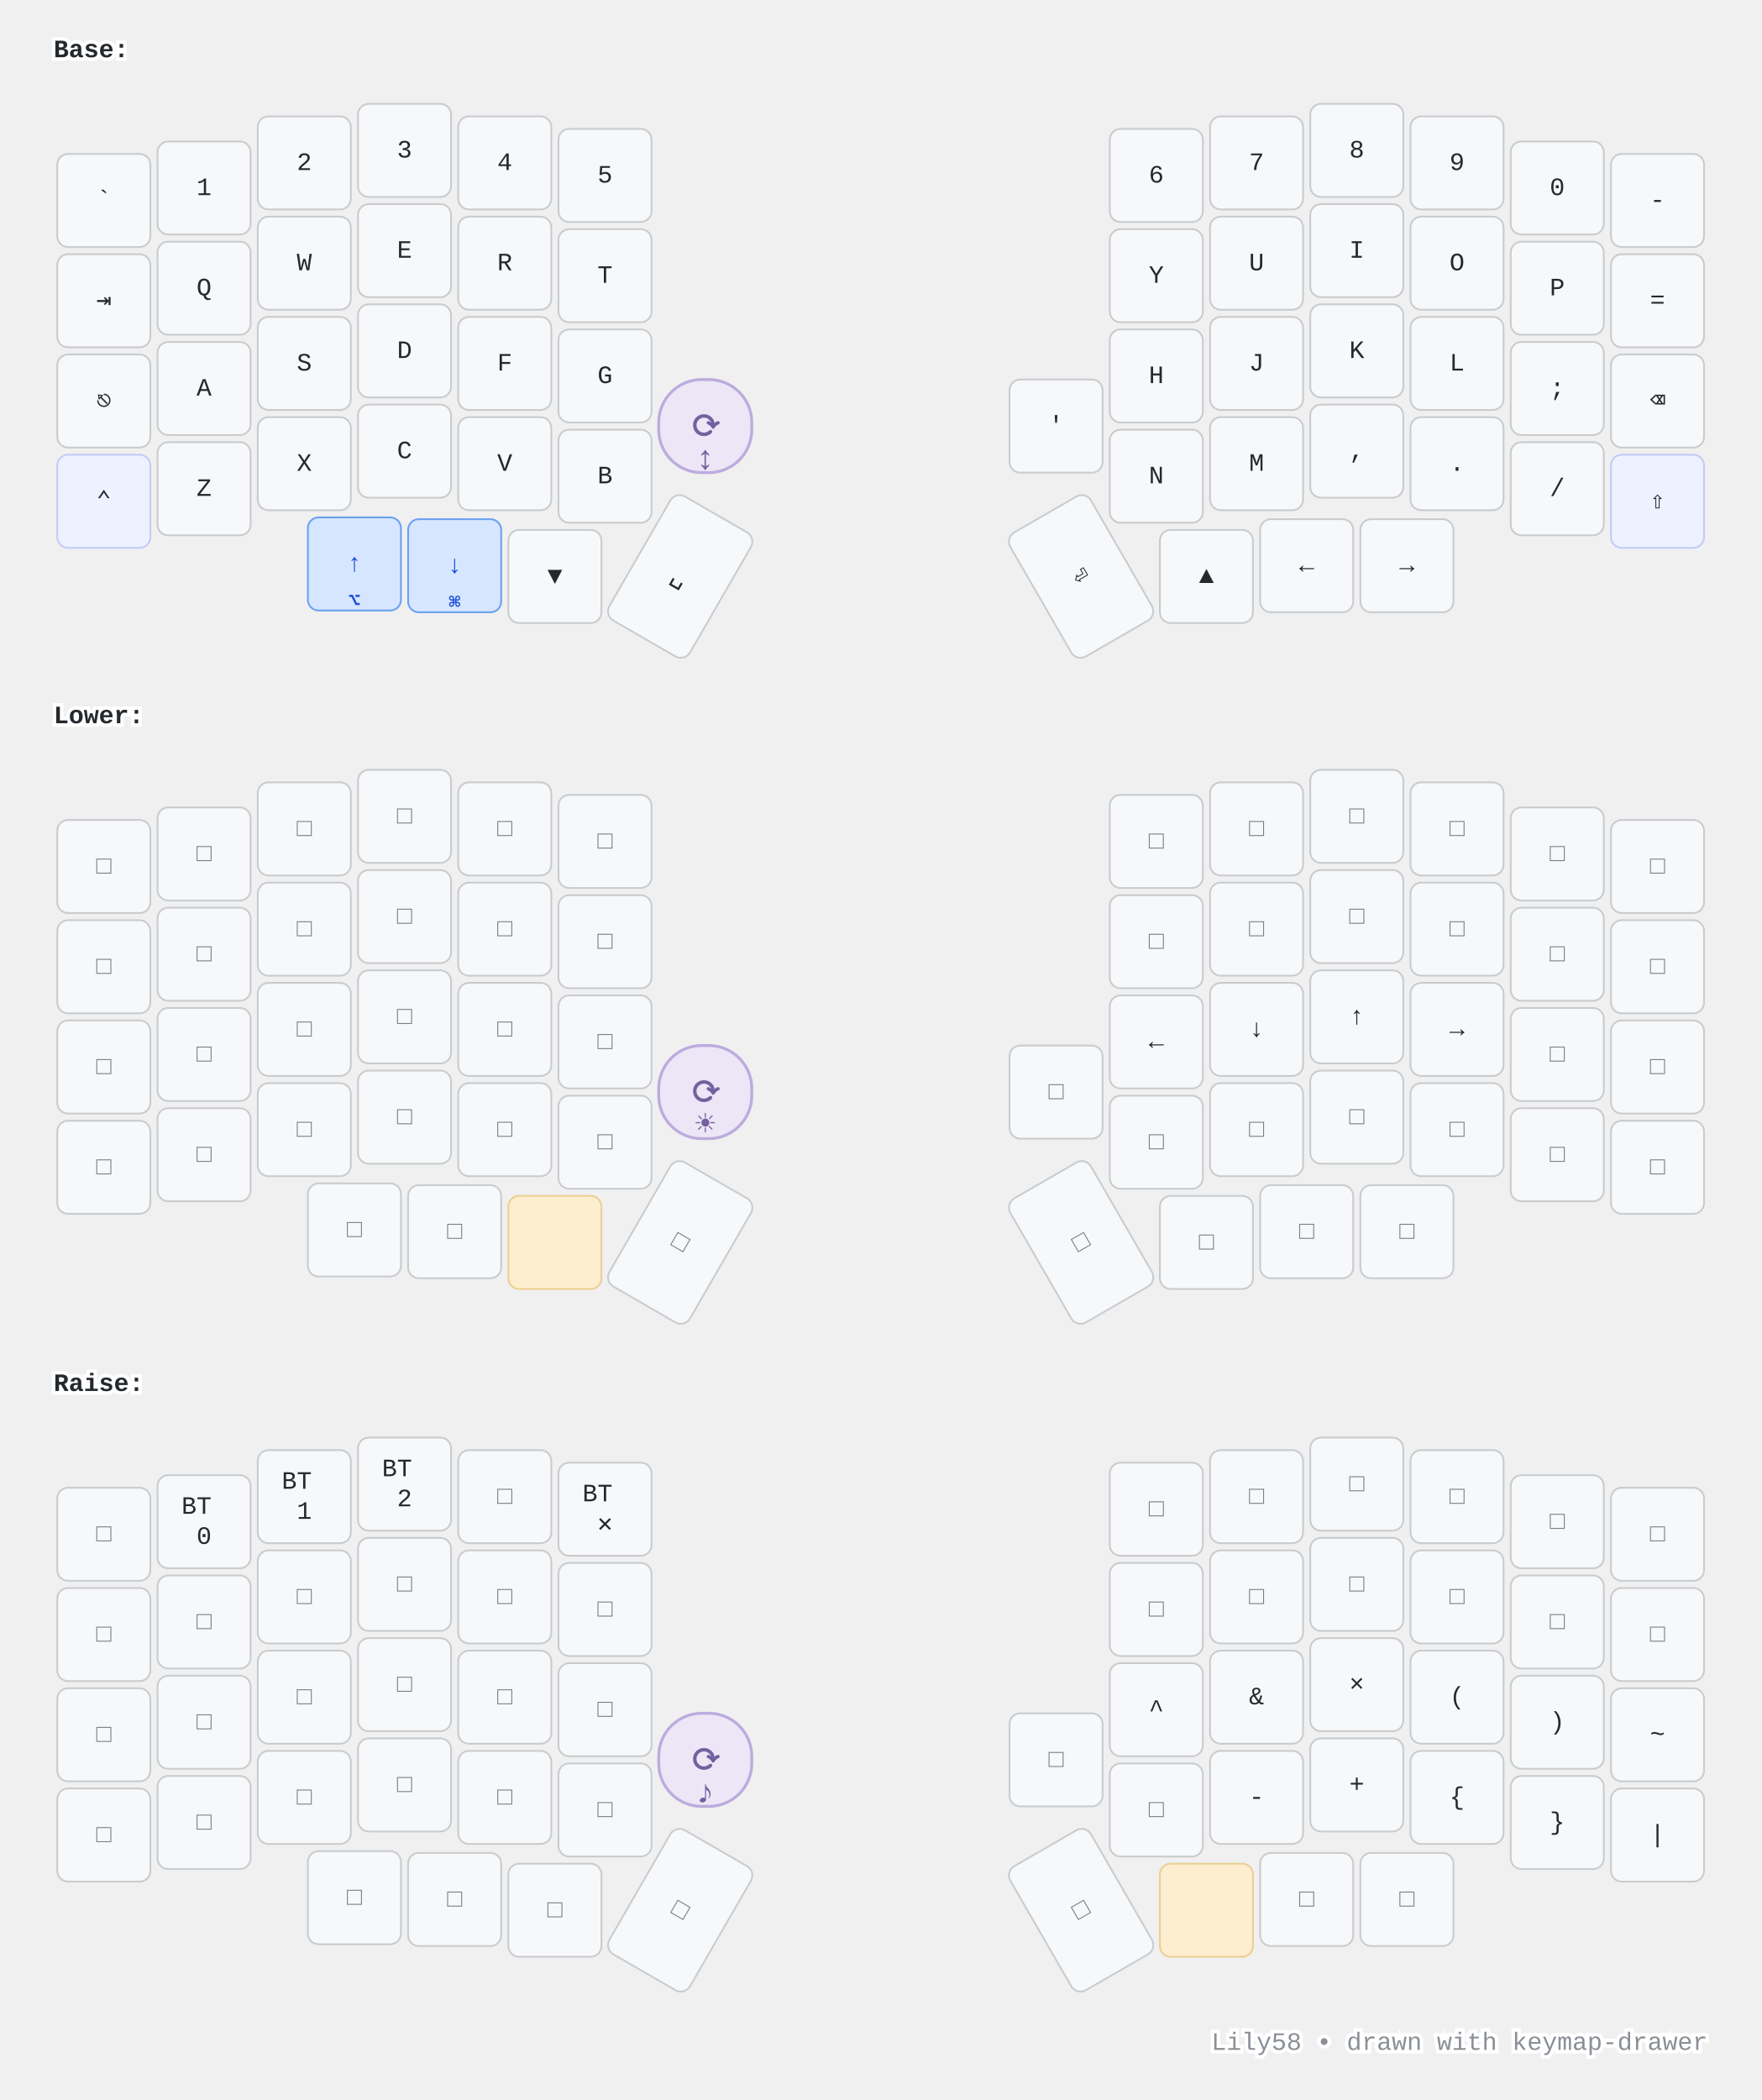
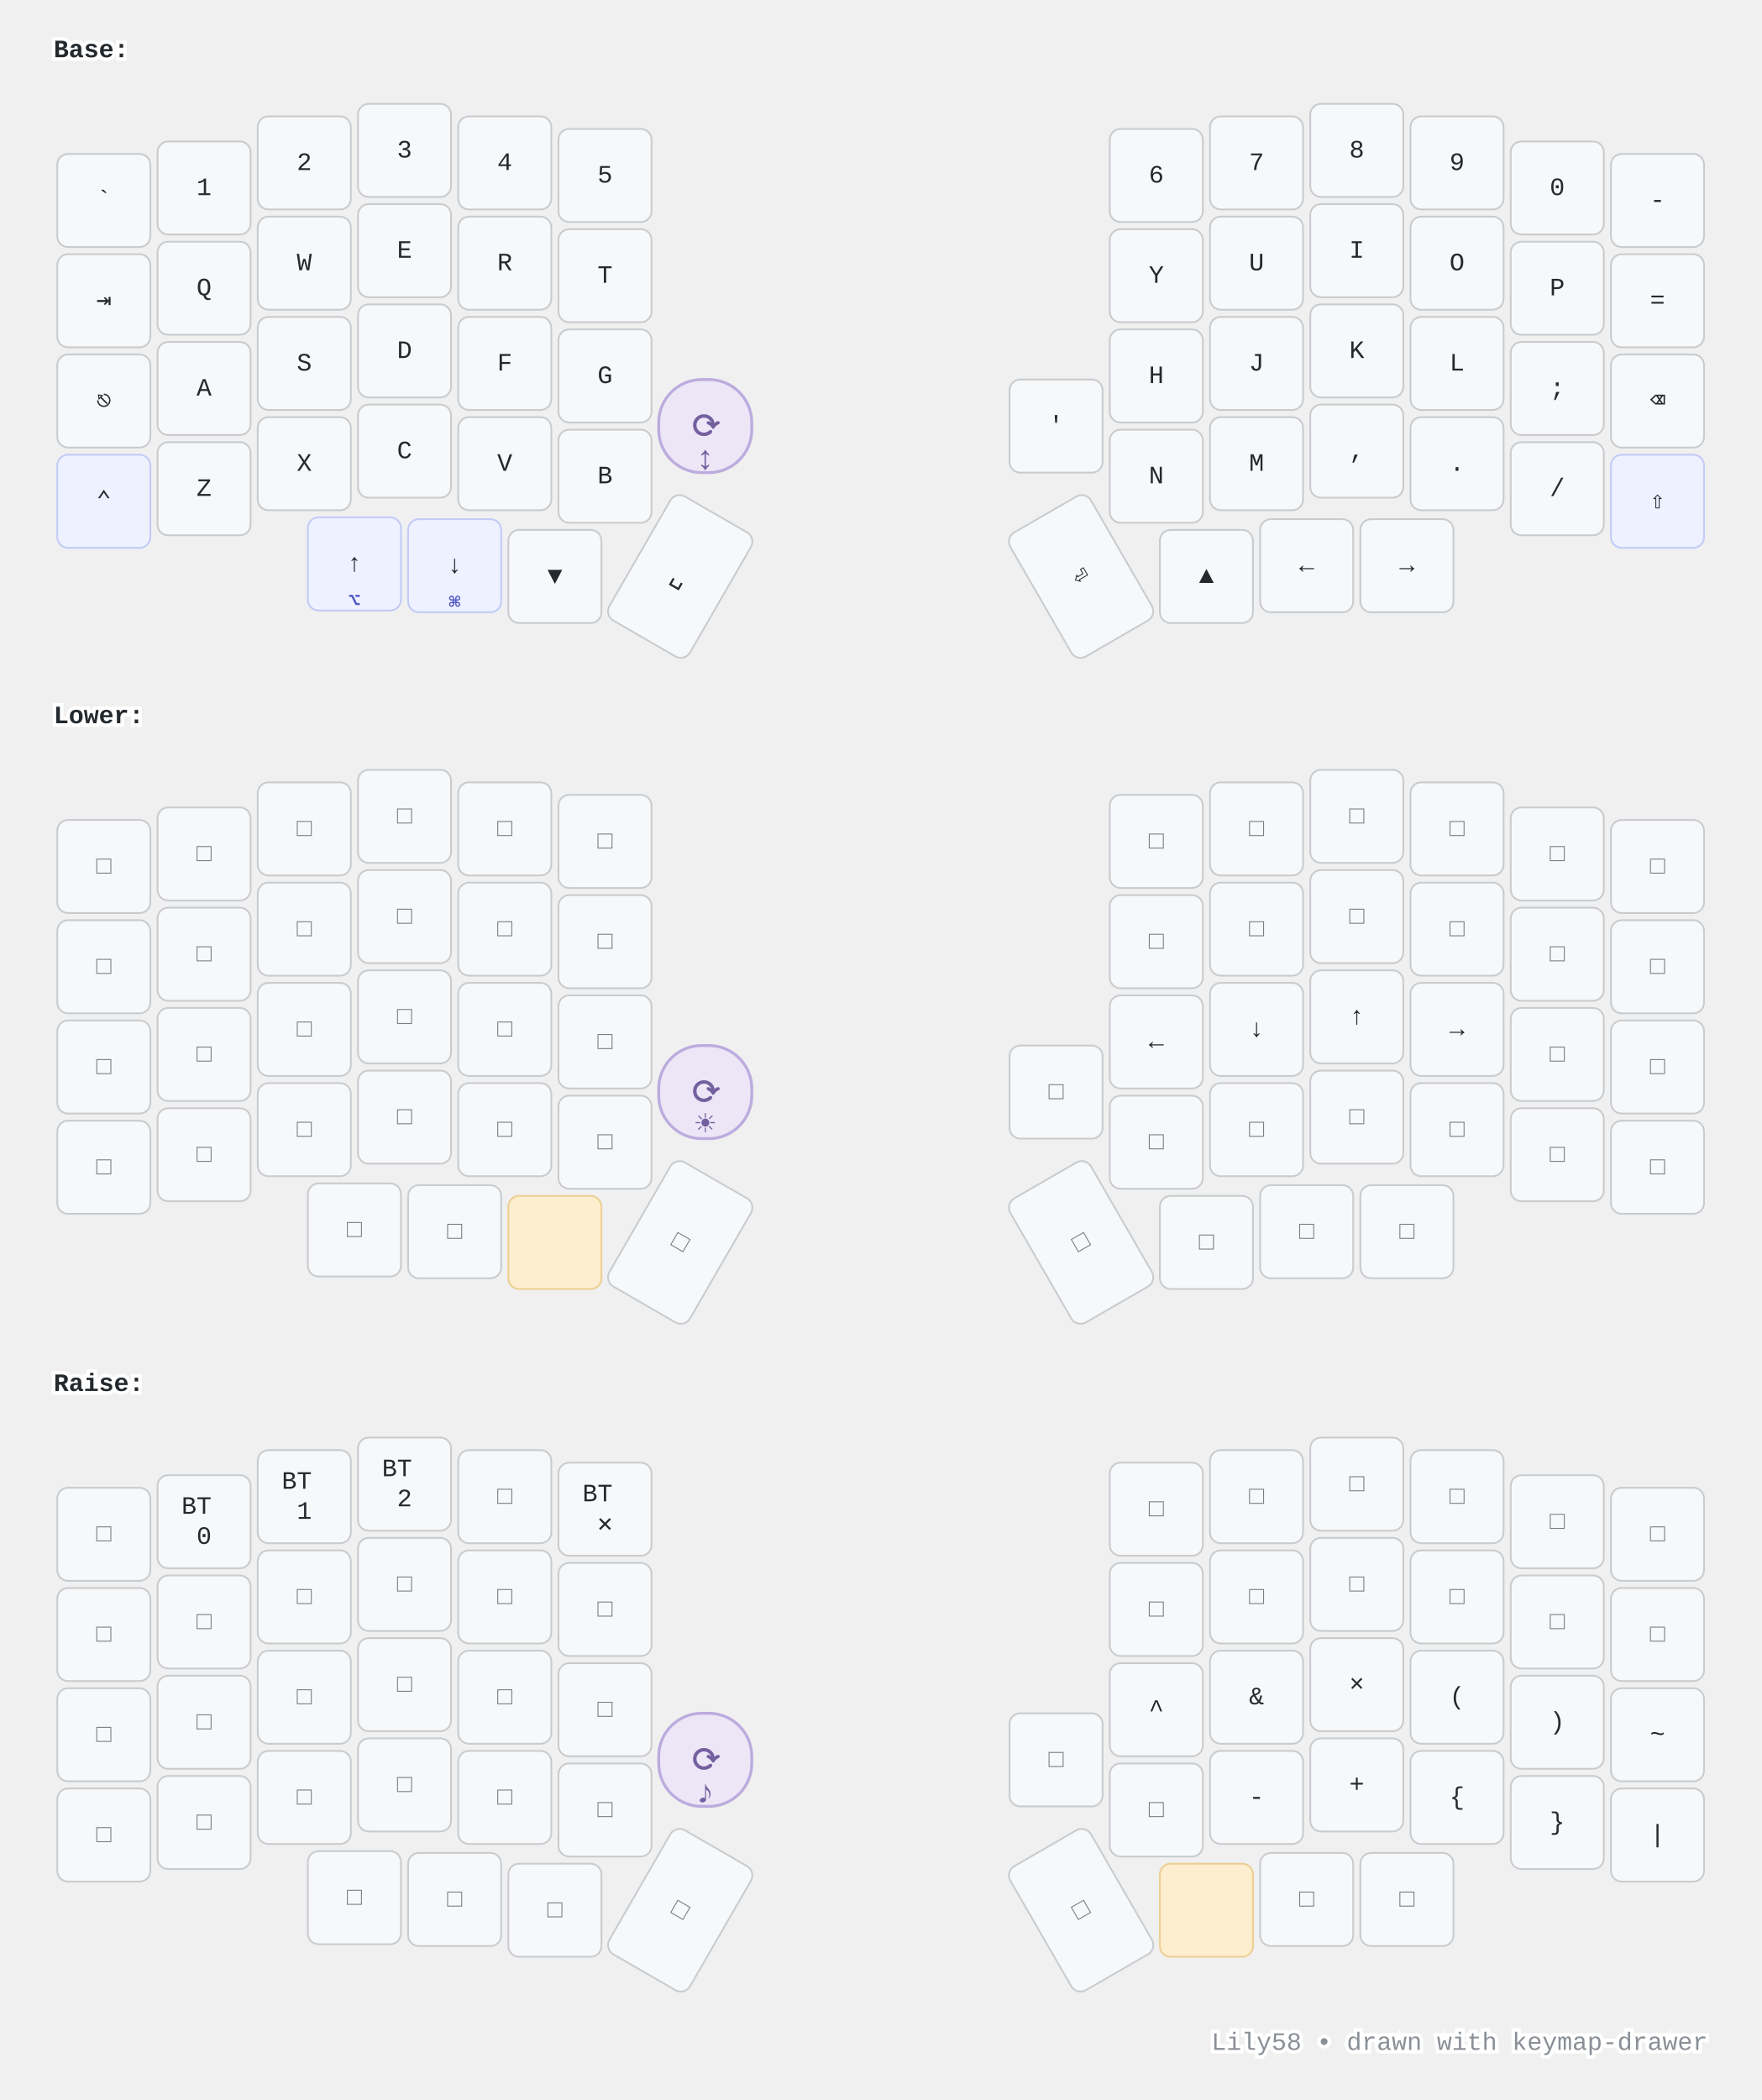
<svg xmlns="http://www.w3.org/2000/svg" width="984" height="1173" viewBox="0 0 984 1173" class="keymap">
  <style>/* inherit to force styles through use tags */
svg path {
    fill: inherit;
}

/* font and background color specifications */
svg.keymap {
    font-family: SFMono-Regular,Consolas,Liberation Mono,Menlo,monospace;
    font-size: 14px;
    font-kerning: normal;
    text-rendering: optimizeLegibility;
    fill: #24292e;
}

/* default key styling */
rect.key {
    fill: #f6f8fa;
}

rect.key, rect.combo {
    stroke: #c9cccf;
    stroke-width: 1;
}

/* default key side styling, only used is draw_key_sides is set */
rect.side {
    filter: brightness(90%);
}

/* color accent for combo boxes */
rect.combo, rect.combo-separate {
    fill: #cdf;
}

/* color accent for held keys */
rect.held, rect.combo.held {
    fill: #fdd;
}

/* color accent for ghost (optional) keys */
rect.ghost, rect.combo.ghost {
    stroke-dasharray: 4, 4;
    stroke-width: 2;
}

text {
    text-anchor: middle;
    dominant-baseline: middle;
}

/* styling for layer labels */
text.label {
    font-weight: bold;
    text-anchor: start;
    stroke: white;
    stroke-width: 4;
    paint-order: stroke;
}

/* styling for optional footer */
text.footer {
    text-anchor: end;
    dominant-baseline: auto;
    stroke: white;
    stroke-width: 4;
    paint-order: stroke;
}

/* styling for combo tap, and key non-tap label text */
text.combo, text.hold, text.shifted, text.left, text.right, text.tl, text.tr, text.bl, text.br {
    font-size: 11px;
}

text.hold, text.bl, text.br {
    text-anchor: middle;
    dominant-baseline: auto;
}

text.shifted, text.tl, text.tr {
    text-anchor: middle;
    dominant-baseline: hanging;
}

text.left, text.tl, text.bl {
    text-anchor: start;
}

text.right, text.tr, text.br {
    text-anchor: end;
}

text.layer-activator {
    text-decoration: underline;
}

/* styling for hold/shifted label text in combo box */
text.combo.hold, text.combo.shifted, text.combo.left, text.combo.right {
    font-size: 8px;
}

/* lighter symbol for transparent keys */
text.trans {
    fill: #7b7e81;
}

/* styling for combo dendrons */
path.combo {
    stroke-width: 1;
    stroke: gray;
    fill: none;
}

/* Start Tabler Icons Cleanup */
/* cannot use height/width with glyphs */
.icon-tabler &gt; path {
    fill: inherit;
    stroke: inherit;
    stroke-width: 2;
}
/* hide tabler's default box */
.icon-tabler &gt; path[stroke="none"][fill="none"] {
    visibility: hidden;
}
/* End Tabler Icons Cleanup */

@media (prefers-color-scheme: dark) {
svg.keymap { fill: #d1d6db; }
rect.key { fill: #3f4750; }
rect.key, rect.combo { stroke: #60666c; }
rect.combo, rect.combo-separate { fill: #1f3d7a; }
rect.held, rect.combo.held { fill: #854747; }
text.label, text.footer { stroke: black; }
text.trans { fill: #7e8184; }
path.combo { stroke: #7f7f7f; }

}
/* --- Modifier keys (⌘⌥⇧⌃): subtle indigo tint so the mod cluster reads as a group --- */
rect.mod   { fill: #eef1ff; stroke: #c3cbf7; }
/* --- Keys held to reach a layer: warm amber "hold me" accent --- */
rect.held  { fill: #fdeecf; stroke: #eccf93; }
/* --- Hold legends (homerow-mod symbols, toggle labels): accent colour + weight --- */
text.hold  { fill: #4f57c4; font-weight: bold; }
/* --- Layer-activator legends (Lower/Raise): accent + bold, keep the underline link --- */
text.layer-activator { fill: #0f7c6c; font-weight: bold; }
/* --- Rotary encoder stand-in: distinct violet + extra-round corners so it reads as a
       KNOB, not a key. The ⟳ (top-right) + violet make it obvious across all layers. --- */
rect.encoder { fill: #ece6f6; stroke: #bcabde; stroke-width: 1.6; rx: 24; ry: 24; }
text.encoder { fill: #74609f; font-weight: bold; }
/* Big center icon (the knob's function) + a clearly-visible ⟳ rotary marker below. */
text.encoder.tap  { font-size: 1.7em; }
text.encoder.hold { font-size: 1.35em; }
- /* --- The two mod-tap arrow thumb keys (↑/⌥, ↓/⌘): blue so they stand out.
-        Never write an ampersand in this block: svg_extra_style is raw XML, so a bare
-        one is an undefined entity ref and breaks the whole SVG. --- */
- rect.modtap { fill: #d6e6ff; stroke: #6aa2f0; }
- text.modtap { fill: #1d4ed8; font-weight: bold; }
/* --- Footer: quiet it down --- */
text.footer { fill: #8a8f96; }

@media (prefers-color-scheme: dark) {
  rect.mod   { fill: #333a5c; stroke: #5866b0; }
  rect.held  { fill: #6b5327; stroke: #a9853f; }
  text.hold  { fill: #b4bbff; }
  text.layer-activator { fill: #58d6c3; }
-   rect.modtap { fill: #1c3663; stroke: #5b8fdc; }
-   text.modtap { fill: #a9c9ff; }
  rect.encoder { fill: #3a3350; stroke: #736a97; }
  text.encoder { fill: #c6bce0; }
  text.footer { fill: #7e8489; }
}
</style>
  <g transform="translate(30, 0)" class="layer-Base">
    <text x="0" y="28" class="label" id="Base">Base:</text>
    <g transform="translate(0, 56)">
      <g transform="translate(28, 56)" class="key keypos-0">
        <rect rx="6" ry="6" x="-26" y="-26" width="52" height="52" class="key" />
        <text x="0" y="0" class="key tap">`</text>
      </g>
      <g transform="translate(84, 49)" class="key keypos-1">
        <rect rx="6" ry="6" x="-26" y="-26" width="52" height="52" class="key" />
        <text x="0" y="0" class="key tap">1</text>
      </g>
      <g transform="translate(140, 35)" class="key keypos-2">
        <rect rx="6" ry="6" x="-26" y="-26" width="52" height="52" class="key" />
        <text x="0" y="0" class="key tap">2</text>
      </g>
      <g transform="translate(196, 28)" class="key keypos-3">
        <rect rx="6" ry="6" x="-26" y="-26" width="52" height="52" class="key" />
        <text x="0" y="0" class="key tap">3</text>
      </g>
      <g transform="translate(252, 35)" class="key keypos-4">
        <rect rx="6" ry="6" x="-26" y="-26" width="52" height="52" class="key" />
        <text x="0" y="0" class="key tap">4</text>
      </g>
      <g transform="translate(308, 42)" class="key keypos-5">
        <rect rx="6" ry="6" x="-26" y="-26" width="52" height="52" class="key" />
        <text x="0" y="0" class="key tap">5</text>
      </g>
      <g transform="translate(616, 42)" class="key keypos-6">
        <rect rx="6" ry="6" x="-26" y="-26" width="52" height="52" class="key" />
        <text x="0" y="0" class="key tap">6</text>
      </g>
      <g transform="translate(672, 35)" class="key keypos-7">
        <rect rx="6" ry="6" x="-26" y="-26" width="52" height="52" class="key" />
        <text x="0" y="0" class="key tap">7</text>
      </g>
      <g transform="translate(728, 28)" class="key keypos-8">
        <rect rx="6" ry="6" x="-26" y="-26" width="52" height="52" class="key" />
        <text x="0" y="0" class="key tap">8</text>
      </g>
      <g transform="translate(784, 35)" class="key keypos-9">
        <rect rx="6" ry="6" x="-26" y="-26" width="52" height="52" class="key" />
        <text x="0" y="0" class="key tap">9</text>
      </g>
      <g transform="translate(840, 49)" class="key keypos-10">
        <rect rx="6" ry="6" x="-26" y="-26" width="52" height="52" class="key" />
        <text x="0" y="0" class="key tap">0</text>
      </g>
      <g transform="translate(896, 56)" class="key keypos-11">
        <rect rx="6" ry="6" x="-26" y="-26" width="52" height="52" class="key" />
        <text x="0" y="0" class="key tap">-</text>
      </g>
      <g transform="translate(28, 112)" class="key keypos-12">
        <rect rx="6" ry="6" x="-26" y="-26" width="52" height="52" class="key" />
        <text x="0" y="0" class="key tap">⇥</text>
      </g>
      <g transform="translate(84, 105)" class="key keypos-13">
        <rect rx="6" ry="6" x="-26" y="-26" width="52" height="52" class="key" />
        <text x="0" y="0" class="key tap">Q</text>
      </g>
      <g transform="translate(140, 91)" class="key keypos-14">
        <rect rx="6" ry="6" x="-26" y="-26" width="52" height="52" class="key" />
        <text x="0" y="0" class="key tap">W</text>
      </g>
      <g transform="translate(196, 84)" class="key keypos-15">
        <rect rx="6" ry="6" x="-26" y="-26" width="52" height="52" class="key" />
        <text x="0" y="0" class="key tap">E</text>
      </g>
      <g transform="translate(252, 91)" class="key keypos-16">
        <rect rx="6" ry="6" x="-26" y="-26" width="52" height="52" class="key" />
        <text x="0" y="0" class="key tap">R</text>
      </g>
      <g transform="translate(308, 98)" class="key keypos-17">
        <rect rx="6" ry="6" x="-26" y="-26" width="52" height="52" class="key" />
        <text x="0" y="0" class="key tap">T</text>
      </g>
      <g transform="translate(616, 98)" class="key keypos-18">
        <rect rx="6" ry="6" x="-26" y="-26" width="52" height="52" class="key" />
        <text x="0" y="0" class="key tap">Y</text>
      </g>
      <g transform="translate(672, 91)" class="key keypos-19">
        <rect rx="6" ry="6" x="-26" y="-26" width="52" height="52" class="key" />
        <text x="0" y="0" class="key tap">U</text>
      </g>
      <g transform="translate(728, 84)" class="key keypos-20">
        <rect rx="6" ry="6" x="-26" y="-26" width="52" height="52" class="key" />
        <text x="0" y="0" class="key tap">I</text>
      </g>
      <g transform="translate(784, 91)" class="key keypos-21">
        <rect rx="6" ry="6" x="-26" y="-26" width="52" height="52" class="key" />
        <text x="0" y="0" class="key tap">O</text>
      </g>
      <g transform="translate(840, 105)" class="key keypos-22">
        <rect rx="6" ry="6" x="-26" y="-26" width="52" height="52" class="key" />
        <text x="0" y="0" class="key tap">P</text>
      </g>
      <g transform="translate(896, 112)" class="key keypos-23">
        <rect rx="6" ry="6" x="-26" y="-26" width="52" height="52" class="key" />
        <text x="0" y="0" class="key tap">=</text>
      </g>
      <g transform="translate(28, 168)" class="key keypos-24">
        <rect rx="6" ry="6" x="-26" y="-26" width="52" height="52" class="key" />
        <text x="0" y="0" class="key tap">⎋</text>
      </g>
      <g transform="translate(84, 161)" class="key keypos-25">
        <rect rx="6" ry="6" x="-26" y="-26" width="52" height="52" class="key" />
        <text x="0" y="0" class="key tap">A</text>
      </g>
      <g transform="translate(140, 147)" class="key keypos-26">
        <rect rx="6" ry="6" x="-26" y="-26" width="52" height="52" class="key" />
        <text x="0" y="0" class="key tap">S</text>
      </g>
      <g transform="translate(196, 140)" class="key keypos-27">
        <rect rx="6" ry="6" x="-26" y="-26" width="52" height="52" class="key" />
        <text x="0" y="0" class="key tap">D</text>
      </g>
      <g transform="translate(252, 147)" class="key keypos-28">
        <rect rx="6" ry="6" x="-26" y="-26" width="52" height="52" class="key" />
        <text x="0" y="0" class="key tap">F</text>
      </g>
      <g transform="translate(308, 154)" class="key keypos-29">
        <rect rx="6" ry="6" x="-26" y="-26" width="52" height="52" class="key" />
        <text x="0" y="0" class="key tap">G</text>
      </g>
      <g transform="translate(616, 154)" class="key keypos-30">
        <rect rx="6" ry="6" x="-26" y="-26" width="52" height="52" class="key" />
        <text x="0" y="0" class="key tap">H</text>
      </g>
      <g transform="translate(672, 147)" class="key keypos-31">
        <rect rx="6" ry="6" x="-26" y="-26" width="52" height="52" class="key" />
        <text x="0" y="0" class="key tap">J</text>
      </g>
      <g transform="translate(728, 140)" class="key keypos-32">
        <rect rx="6" ry="6" x="-26" y="-26" width="52" height="52" class="key" />
        <text x="0" y="0" class="key tap">K</text>
      </g>
      <g transform="translate(784, 147)" class="key keypos-33">
        <rect rx="6" ry="6" x="-26" y="-26" width="52" height="52" class="key" />
        <text x="0" y="0" class="key tap">L</text>
      </g>
      <g transform="translate(840, 161)" class="key keypos-34">
        <rect rx="6" ry="6" x="-26" y="-26" width="52" height="52" class="key" />
        <text x="0" y="0" class="key tap">;</text>
      </g>
      <g transform="translate(896, 168)" class="key keypos-35">
        <rect rx="6" ry="6" x="-26" y="-26" width="52" height="52" class="key" />
        <text x="0" y="0" class="key tap">⌫</text>
      </g>
      <g transform="translate(28, 224)" class="key mod keypos-36">
        <rect rx="6" ry="6" x="-26" y="-26" width="52" height="52" class="key mod" />
        <text x="0" y="0" class="key mod tap">⌃</text>
      </g>
      <g transform="translate(84, 217)" class="key keypos-37">
        <rect rx="6" ry="6" x="-26" y="-26" width="52" height="52" class="key" />
        <text x="0" y="0" class="key tap">Z</text>
      </g>
      <g transform="translate(140, 203)" class="key keypos-38">
        <rect rx="6" ry="6" x="-26" y="-26" width="52" height="52" class="key" />
        <text x="0" y="0" class="key tap">X</text>
      </g>
      <g transform="translate(196, 196)" class="key keypos-39">
        <rect rx="6" ry="6" x="-26" y="-26" width="52" height="52" class="key" />
        <text x="0" y="0" class="key tap">C</text>
      </g>
      <g transform="translate(252, 203)" class="key keypos-40">
        <rect rx="6" ry="6" x="-26" y="-26" width="52" height="52" class="key" />
        <text x="0" y="0" class="key tap">V</text>
      </g>
      <g transform="translate(308, 210)" class="key keypos-41">
        <rect rx="6" ry="6" x="-26" y="-26" width="52" height="52" class="key" />
        <text x="0" y="0" class="key tap">B</text>
      </g>
      <g transform="translate(364, 182)" class="key encoder keypos-42">
        <rect rx="6" ry="6" x="-26" y="-26" width="52" height="52" class="key encoder" />
        <text x="0" y="0" class="key encoder tap">⟳</text>
        <text x="0" y="24" class="key encoder hold">↕</text>
      </g>
      <g transform="translate(560, 182)" class="key keypos-43">
        <rect rx="6" ry="6" x="-26" y="-26" width="52" height="52" class="key" />
        <text x="0" y="0" class="key tap">'</text>
      </g>
      <g transform="translate(616, 210)" class="key keypos-44">
        <rect rx="6" ry="6" x="-26" y="-26" width="52" height="52" class="key" />
        <text x="0" y="0" class="key tap">N</text>
      </g>
      <g transform="translate(672, 203)" class="key keypos-45">
        <rect rx="6" ry="6" x="-26" y="-26" width="52" height="52" class="key" />
        <text x="0" y="0" class="key tap">M</text>
      </g>
      <g transform="translate(728, 196)" class="key keypos-46">
        <rect rx="6" ry="6" x="-26" y="-26" width="52" height="52" class="key" />
        <text x="0" y="0" class="key tap">,</text>
      </g>
      <g transform="translate(784, 203)" class="key keypos-47">
        <rect rx="6" ry="6" x="-26" y="-26" width="52" height="52" class="key" />
        <text x="0" y="0" class="key tap">.</text>
      </g>
      <g transform="translate(840, 217)" class="key keypos-48">
        <rect rx="6" ry="6" x="-26" y="-26" width="52" height="52" class="key" />
        <text x="0" y="0" class="key tap">/</text>
      </g>
      <g transform="translate(896, 224)" class="key mod keypos-49">
        <rect rx="6" ry="6" x="-26" y="-26" width="52" height="52" class="key mod" />
        <text x="0" y="0" class="key mod tap">⇧</text>
      </g>
-       <g transform="translate(168, 259)" class="key modtap keypos-50">
-         <rect rx="6" ry="6" x="-26" y="-26" width="52" height="52" class="key modtap" />
-         <text x="0" y="0" class="key modtap tap">↑</text>
-         <text x="0" y="24" class="key modtap hold">⌥</text>
-       </g>
-       <g transform="translate(224, 260)" class="key modtap keypos-51">
-         <rect rx="6" ry="6" x="-26" y="-26" width="52" height="52" class="key modtap" />
-         <text x="0" y="0" class="key modtap tap">↓</text>
-         <text x="0" y="24" class="key modtap hold">⌘</text>
+       <g transform="translate(168, 259)" class="key mod keypos-50">
+         <rect rx="6" ry="6" x="-26" y="-26" width="52" height="52" class="key mod" />
+         <text x="0" y="0" class="key mod tap">↑</text>
+         <text x="0" y="24" class="key mod hold">⌥</text>
+       </g>
+       <g transform="translate(224, 260)" class="key mod keypos-51">
+         <rect rx="6" ry="6" x="-26" y="-26" width="52" height="52" class="key mod" />
+         <text x="0" y="0" class="key mod tap">↓</text>
+         <text x="0" y="24" class="key mod hold">⌘</text>
      </g>
      <g transform="translate(280, 266)" class="key keypos-52">
        <rect rx="6" ry="6" x="-26" y="-26" width="52" height="52" class="key" />
        <text x="0" y="0" class="key tap">▼</text>
      </g>
      <g transform="translate(350, 266) rotate(30.0)" class="key keypos-53">
        <rect rx="6" ry="6" x="-26" y="-40" width="52" height="80" class="key" />
        <text x="0" y="0" class="key tap">␣</text>
      </g>
      <g transform="translate(574, 266) rotate(-30.0)" class="key keypos-54">
        <rect rx="6" ry="6" x="-26" y="-40" width="52" height="80" class="key" />
        <text x="0" y="0" class="key tap">⏎</text>
      </g>
      <g transform="translate(644, 266)" class="key keypos-55">
        <rect rx="6" ry="6" x="-26" y="-26" width="52" height="52" class="key" />
        <text x="0" y="0" class="key tap">▲</text>
      </g>
      <g transform="translate(700, 260)" class="key keypos-56">
        <rect rx="6" ry="6" x="-26" y="-26" width="52" height="52" class="key" />
        <text x="0" y="0" class="key tap">←</text>
      </g>
      <g transform="translate(756, 260)" class="key keypos-57">
        <rect rx="6" ry="6" x="-26" y="-26" width="52" height="52" class="key" />
        <text x="0" y="0" class="key tap">→</text>
      </g>
    </g>
  </g>
  <g transform="translate(30, 372)" class="layer-Lower">
    <text x="0" y="28" class="label" id="Lower">Lower:</text>
    <g transform="translate(0, 56)">
      <g transform="translate(28, 56)" class="key trans keypos-0">
        <rect rx="6" ry="6" x="-26" y="-26" width="52" height="52" class="key trans" />
        <text x="0" y="0" class="key trans tap">□</text>
      </g>
      <g transform="translate(84, 49)" class="key trans keypos-1">
        <rect rx="6" ry="6" x="-26" y="-26" width="52" height="52" class="key trans" />
        <text x="0" y="0" class="key trans tap">□</text>
      </g>
      <g transform="translate(140, 35)" class="key trans keypos-2">
        <rect rx="6" ry="6" x="-26" y="-26" width="52" height="52" class="key trans" />
        <text x="0" y="0" class="key trans tap">□</text>
      </g>
      <g transform="translate(196, 28)" class="key trans keypos-3">
        <rect rx="6" ry="6" x="-26" y="-26" width="52" height="52" class="key trans" />
        <text x="0" y="0" class="key trans tap">□</text>
      </g>
      <g transform="translate(252, 35)" class="key trans keypos-4">
        <rect rx="6" ry="6" x="-26" y="-26" width="52" height="52" class="key trans" />
        <text x="0" y="0" class="key trans tap">□</text>
      </g>
      <g transform="translate(308, 42)" class="key trans keypos-5">
        <rect rx="6" ry="6" x="-26" y="-26" width="52" height="52" class="key trans" />
        <text x="0" y="0" class="key trans tap">□</text>
      </g>
      <g transform="translate(616, 42)" class="key trans keypos-6">
        <rect rx="6" ry="6" x="-26" y="-26" width="52" height="52" class="key trans" />
        <text x="0" y="0" class="key trans tap">□</text>
      </g>
      <g transform="translate(672, 35)" class="key trans keypos-7">
        <rect rx="6" ry="6" x="-26" y="-26" width="52" height="52" class="key trans" />
        <text x="0" y="0" class="key trans tap">□</text>
      </g>
      <g transform="translate(728, 28)" class="key trans keypos-8">
        <rect rx="6" ry="6" x="-26" y="-26" width="52" height="52" class="key trans" />
        <text x="0" y="0" class="key trans tap">□</text>
      </g>
      <g transform="translate(784, 35)" class="key trans keypos-9">
        <rect rx="6" ry="6" x="-26" y="-26" width="52" height="52" class="key trans" />
        <text x="0" y="0" class="key trans tap">□</text>
      </g>
      <g transform="translate(840, 49)" class="key trans keypos-10">
        <rect rx="6" ry="6" x="-26" y="-26" width="52" height="52" class="key trans" />
        <text x="0" y="0" class="key trans tap">□</text>
      </g>
      <g transform="translate(896, 56)" class="key trans keypos-11">
        <rect rx="6" ry="6" x="-26" y="-26" width="52" height="52" class="key trans" />
        <text x="0" y="0" class="key trans tap">□</text>
      </g>
      <g transform="translate(28, 112)" class="key trans keypos-12">
        <rect rx="6" ry="6" x="-26" y="-26" width="52" height="52" class="key trans" />
        <text x="0" y="0" class="key trans tap">□</text>
      </g>
      <g transform="translate(84, 105)" class="key trans keypos-13">
        <rect rx="6" ry="6" x="-26" y="-26" width="52" height="52" class="key trans" />
        <text x="0" y="0" class="key trans tap">□</text>
      </g>
      <g transform="translate(140, 91)" class="key trans keypos-14">
        <rect rx="6" ry="6" x="-26" y="-26" width="52" height="52" class="key trans" />
        <text x="0" y="0" class="key trans tap">□</text>
      </g>
      <g transform="translate(196, 84)" class="key trans keypos-15">
        <rect rx="6" ry="6" x="-26" y="-26" width="52" height="52" class="key trans" />
        <text x="0" y="0" class="key trans tap">□</text>
      </g>
      <g transform="translate(252, 91)" class="key trans keypos-16">
        <rect rx="6" ry="6" x="-26" y="-26" width="52" height="52" class="key trans" />
        <text x="0" y="0" class="key trans tap">□</text>
      </g>
      <g transform="translate(308, 98)" class="key trans keypos-17">
        <rect rx="6" ry="6" x="-26" y="-26" width="52" height="52" class="key trans" />
        <text x="0" y="0" class="key trans tap">□</text>
      </g>
      <g transform="translate(616, 98)" class="key trans keypos-18">
        <rect rx="6" ry="6" x="-26" y="-26" width="52" height="52" class="key trans" />
        <text x="0" y="0" class="key trans tap">□</text>
      </g>
      <g transform="translate(672, 91)" class="key trans keypos-19">
        <rect rx="6" ry="6" x="-26" y="-26" width="52" height="52" class="key trans" />
        <text x="0" y="0" class="key trans tap">□</text>
      </g>
      <g transform="translate(728, 84)" class="key trans keypos-20">
        <rect rx="6" ry="6" x="-26" y="-26" width="52" height="52" class="key trans" />
        <text x="0" y="0" class="key trans tap">□</text>
      </g>
      <g transform="translate(784, 91)" class="key trans keypos-21">
        <rect rx="6" ry="6" x="-26" y="-26" width="52" height="52" class="key trans" />
        <text x="0" y="0" class="key trans tap">□</text>
      </g>
      <g transform="translate(840, 105)" class="key trans keypos-22">
        <rect rx="6" ry="6" x="-26" y="-26" width="52" height="52" class="key trans" />
        <text x="0" y="0" class="key trans tap">□</text>
      </g>
      <g transform="translate(896, 112)" class="key trans keypos-23">
        <rect rx="6" ry="6" x="-26" y="-26" width="52" height="52" class="key trans" />
        <text x="0" y="0" class="key trans tap">□</text>
      </g>
      <g transform="translate(28, 168)" class="key trans keypos-24">
        <rect rx="6" ry="6" x="-26" y="-26" width="52" height="52" class="key trans" />
        <text x="0" y="0" class="key trans tap">□</text>
      </g>
      <g transform="translate(84, 161)" class="key trans keypos-25">
        <rect rx="6" ry="6" x="-26" y="-26" width="52" height="52" class="key trans" />
        <text x="0" y="0" class="key trans tap">□</text>
      </g>
      <g transform="translate(140, 147)" class="key trans keypos-26">
        <rect rx="6" ry="6" x="-26" y="-26" width="52" height="52" class="key trans" />
        <text x="0" y="0" class="key trans tap">□</text>
      </g>
      <g transform="translate(196, 140)" class="key trans keypos-27">
        <rect rx="6" ry="6" x="-26" y="-26" width="52" height="52" class="key trans" />
        <text x="0" y="0" class="key trans tap">□</text>
      </g>
      <g transform="translate(252, 147)" class="key trans keypos-28">
        <rect rx="6" ry="6" x="-26" y="-26" width="52" height="52" class="key trans" />
        <text x="0" y="0" class="key trans tap">□</text>
      </g>
      <g transform="translate(308, 154)" class="key trans keypos-29">
        <rect rx="6" ry="6" x="-26" y="-26" width="52" height="52" class="key trans" />
        <text x="0" y="0" class="key trans tap">□</text>
      </g>
      <g transform="translate(616, 154)" class="key keypos-30">
        <rect rx="6" ry="6" x="-26" y="-26" width="52" height="52" class="key" />
        <text x="0" y="0" class="key tap">←</text>
      </g>
      <g transform="translate(672, 147)" class="key keypos-31">
        <rect rx="6" ry="6" x="-26" y="-26" width="52" height="52" class="key" />
        <text x="0" y="0" class="key tap">↓</text>
      </g>
      <g transform="translate(728, 140)" class="key keypos-32">
        <rect rx="6" ry="6" x="-26" y="-26" width="52" height="52" class="key" />
        <text x="0" y="0" class="key tap">↑</text>
      </g>
      <g transform="translate(784, 147)" class="key keypos-33">
        <rect rx="6" ry="6" x="-26" y="-26" width="52" height="52" class="key" />
        <text x="0" y="0" class="key tap">→</text>
      </g>
      <g transform="translate(840, 161)" class="key trans keypos-34">
        <rect rx="6" ry="6" x="-26" y="-26" width="52" height="52" class="key trans" />
        <text x="0" y="0" class="key trans tap">□</text>
      </g>
      <g transform="translate(896, 168)" class="key trans keypos-35">
        <rect rx="6" ry="6" x="-26" y="-26" width="52" height="52" class="key trans" />
        <text x="0" y="0" class="key trans tap">□</text>
      </g>
      <g transform="translate(28, 224)" class="key trans keypos-36">
        <rect rx="6" ry="6" x="-26" y="-26" width="52" height="52" class="key trans" />
        <text x="0" y="0" class="key trans tap">□</text>
      </g>
      <g transform="translate(84, 217)" class="key trans keypos-37">
        <rect rx="6" ry="6" x="-26" y="-26" width="52" height="52" class="key trans" />
        <text x="0" y="0" class="key trans tap">□</text>
      </g>
      <g transform="translate(140, 203)" class="key trans keypos-38">
        <rect rx="6" ry="6" x="-26" y="-26" width="52" height="52" class="key trans" />
        <text x="0" y="0" class="key trans tap">□</text>
      </g>
      <g transform="translate(196, 196)" class="key trans keypos-39">
        <rect rx="6" ry="6" x="-26" y="-26" width="52" height="52" class="key trans" />
        <text x="0" y="0" class="key trans tap">□</text>
      </g>
      <g transform="translate(252, 203)" class="key trans keypos-40">
        <rect rx="6" ry="6" x="-26" y="-26" width="52" height="52" class="key trans" />
        <text x="0" y="0" class="key trans tap">□</text>
      </g>
      <g transform="translate(308, 210)" class="key trans keypos-41">
        <rect rx="6" ry="6" x="-26" y="-26" width="52" height="52" class="key trans" />
        <text x="0" y="0" class="key trans tap">□</text>
      </g>
      <g transform="translate(364, 182)" class="key encoder keypos-42">
        <rect rx="6" ry="6" x="-26" y="-26" width="52" height="52" class="key encoder" />
        <text x="0" y="0" class="key encoder tap">⟳</text>
        <text x="0" y="24" class="key encoder hold">☀</text>
      </g>
      <g transform="translate(560, 182)" class="key trans keypos-43">
        <rect rx="6" ry="6" x="-26" y="-26" width="52" height="52" class="key trans" />
        <text x="0" y="0" class="key trans tap">□</text>
      </g>
      <g transform="translate(616, 210)" class="key trans keypos-44">
        <rect rx="6" ry="6" x="-26" y="-26" width="52" height="52" class="key trans" />
        <text x="0" y="0" class="key trans tap">□</text>
      </g>
      <g transform="translate(672, 203)" class="key trans keypos-45">
        <rect rx="6" ry="6" x="-26" y="-26" width="52" height="52" class="key trans" />
        <text x="0" y="0" class="key trans tap">□</text>
      </g>
      <g transform="translate(728, 196)" class="key trans keypos-46">
        <rect rx="6" ry="6" x="-26" y="-26" width="52" height="52" class="key trans" />
        <text x="0" y="0" class="key trans tap">□</text>
      </g>
      <g transform="translate(784, 203)" class="key trans keypos-47">
        <rect rx="6" ry="6" x="-26" y="-26" width="52" height="52" class="key trans" />
        <text x="0" y="0" class="key trans tap">□</text>
      </g>
      <g transform="translate(840, 217)" class="key trans keypos-48">
        <rect rx="6" ry="6" x="-26" y="-26" width="52" height="52" class="key trans" />
        <text x="0" y="0" class="key trans tap">□</text>
      </g>
      <g transform="translate(896, 224)" class="key trans keypos-49">
        <rect rx="6" ry="6" x="-26" y="-26" width="52" height="52" class="key trans" />
        <text x="0" y="0" class="key trans tap">□</text>
      </g>
      <g transform="translate(168, 259)" class="key trans keypos-50">
        <rect rx="6" ry="6" x="-26" y="-26" width="52" height="52" class="key trans" />
        <text x="0" y="0" class="key trans tap">□</text>
      </g>
      <g transform="translate(224, 260)" class="key trans keypos-51">
        <rect rx="6" ry="6" x="-26" y="-26" width="52" height="52" class="key trans" />
        <text x="0" y="0" class="key trans tap">□</text>
      </g>
      <g transform="translate(280, 266)" class="key held keypos-52">
        <rect rx="6" ry="6" x="-26" y="-26" width="52" height="52" class="key held" />
      </g>
      <g transform="translate(350, 266) rotate(30.0)" class="key trans keypos-53">
        <rect rx="6" ry="6" x="-26" y="-40" width="52" height="80" class="key trans" />
        <text x="0" y="0" class="key trans tap">□</text>
      </g>
      <g transform="translate(574, 266) rotate(-30.0)" class="key trans keypos-54">
        <rect rx="6" ry="6" x="-26" y="-40" width="52" height="80" class="key trans" />
        <text x="0" y="0" class="key trans tap">□</text>
      </g>
      <g transform="translate(644, 266)" class="key trans keypos-55">
        <rect rx="6" ry="6" x="-26" y="-26" width="52" height="52" class="key trans" />
        <text x="0" y="0" class="key trans tap">□</text>
      </g>
      <g transform="translate(700, 260)" class="key trans keypos-56">
        <rect rx="6" ry="6" x="-26" y="-26" width="52" height="52" class="key trans" />
        <text x="0" y="0" class="key trans tap">□</text>
      </g>
      <g transform="translate(756, 260)" class="key trans keypos-57">
        <rect rx="6" ry="6" x="-26" y="-26" width="52" height="52" class="key trans" />
        <text x="0" y="0" class="key trans tap">□</text>
      </g>
    </g>
  </g>
  <g transform="translate(30, 745)" class="layer-Raise">
    <text x="0" y="28" class="label" id="Raise">Raise:</text>
    <g transform="translate(0, 56)">
      <g transform="translate(28, 56)" class="key trans keypos-0">
        <rect rx="6" ry="6" x="-26" y="-26" width="52" height="52" class="key trans" />
        <text x="0" y="0" class="key trans tap">□</text>
      </g>
      <g transform="translate(84, 49)" class="key keypos-1">
        <rect rx="6" ry="6" x="-26" y="-26" width="52" height="52" class="key" />
        <text x="0" y="0" class="key tap">
          <tspan x="0" dy="-0.6em">BT</tspan>
          <tspan x="0" dy="1.2em">0</tspan>
        </text>
      </g>
      <g transform="translate(140, 35)" class="key keypos-2">
        <rect rx="6" ry="6" x="-26" y="-26" width="52" height="52" class="key" />
        <text x="0" y="0" class="key tap">
          <tspan x="0" dy="-0.6em">BT</tspan>
          <tspan x="0" dy="1.2em">1</tspan>
        </text>
      </g>
      <g transform="translate(196, 28)" class="key keypos-3">
        <rect rx="6" ry="6" x="-26" y="-26" width="52" height="52" class="key" />
        <text x="0" y="0" class="key tap">
          <tspan x="0" dy="-0.6em">BT</tspan>
          <tspan x="0" dy="1.2em">2</tspan>
        </text>
      </g>
      <g transform="translate(252, 35)" class="key trans keypos-4">
        <rect rx="6" ry="6" x="-26" y="-26" width="52" height="52" class="key trans" />
        <text x="0" y="0" class="key trans tap">□</text>
      </g>
      <g transform="translate(308, 42)" class="key keypos-5">
        <rect rx="6" ry="6" x="-26" y="-26" width="52" height="52" class="key" />
        <text x="0" y="0" class="key tap">
          <tspan x="0" dy="-0.6em">BT</tspan>
          <tspan x="0" dy="1.2em">✕</tspan>
        </text>
      </g>
      <g transform="translate(616, 42)" class="key trans keypos-6">
        <rect rx="6" ry="6" x="-26" y="-26" width="52" height="52" class="key trans" />
        <text x="0" y="0" class="key trans tap">□</text>
      </g>
      <g transform="translate(672, 35)" class="key trans keypos-7">
        <rect rx="6" ry="6" x="-26" y="-26" width="52" height="52" class="key trans" />
        <text x="0" y="0" class="key trans tap">□</text>
      </g>
      <g transform="translate(728, 28)" class="key trans keypos-8">
        <rect rx="6" ry="6" x="-26" y="-26" width="52" height="52" class="key trans" />
        <text x="0" y="0" class="key trans tap">□</text>
      </g>
      <g transform="translate(784, 35)" class="key trans keypos-9">
        <rect rx="6" ry="6" x="-26" y="-26" width="52" height="52" class="key trans" />
        <text x="0" y="0" class="key trans tap">□</text>
      </g>
      <g transform="translate(840, 49)" class="key trans keypos-10">
        <rect rx="6" ry="6" x="-26" y="-26" width="52" height="52" class="key trans" />
        <text x="0" y="0" class="key trans tap">□</text>
      </g>
      <g transform="translate(896, 56)" class="key trans keypos-11">
        <rect rx="6" ry="6" x="-26" y="-26" width="52" height="52" class="key trans" />
        <text x="0" y="0" class="key trans tap">□</text>
      </g>
      <g transform="translate(28, 112)" class="key trans keypos-12">
        <rect rx="6" ry="6" x="-26" y="-26" width="52" height="52" class="key trans" />
        <text x="0" y="0" class="key trans tap">□</text>
      </g>
      <g transform="translate(84, 105)" class="key trans keypos-13">
        <rect rx="6" ry="6" x="-26" y="-26" width="52" height="52" class="key trans" />
        <text x="0" y="0" class="key trans tap">□</text>
      </g>
      <g transform="translate(140, 91)" class="key trans keypos-14">
        <rect rx="6" ry="6" x="-26" y="-26" width="52" height="52" class="key trans" />
        <text x="0" y="0" class="key trans tap">□</text>
      </g>
      <g transform="translate(196, 84)" class="key trans keypos-15">
        <rect rx="6" ry="6" x="-26" y="-26" width="52" height="52" class="key trans" />
        <text x="0" y="0" class="key trans tap">□</text>
      </g>
      <g transform="translate(252, 91)" class="key trans keypos-16">
        <rect rx="6" ry="6" x="-26" y="-26" width="52" height="52" class="key trans" />
        <text x="0" y="0" class="key trans tap">□</text>
      </g>
      <g transform="translate(308, 98)" class="key trans keypos-17">
        <rect rx="6" ry="6" x="-26" y="-26" width="52" height="52" class="key trans" />
        <text x="0" y="0" class="key trans tap">□</text>
      </g>
      <g transform="translate(616, 98)" class="key trans keypos-18">
        <rect rx="6" ry="6" x="-26" y="-26" width="52" height="52" class="key trans" />
        <text x="0" y="0" class="key trans tap">□</text>
      </g>
      <g transform="translate(672, 91)" class="key trans keypos-19">
        <rect rx="6" ry="6" x="-26" y="-26" width="52" height="52" class="key trans" />
        <text x="0" y="0" class="key trans tap">□</text>
      </g>
      <g transform="translate(728, 84)" class="key trans keypos-20">
        <rect rx="6" ry="6" x="-26" y="-26" width="52" height="52" class="key trans" />
        <text x="0" y="0" class="key trans tap">□</text>
      </g>
      <g transform="translate(784, 91)" class="key trans keypos-21">
        <rect rx="6" ry="6" x="-26" y="-26" width="52" height="52" class="key trans" />
        <text x="0" y="0" class="key trans tap">□</text>
      </g>
      <g transform="translate(840, 105)" class="key trans keypos-22">
        <rect rx="6" ry="6" x="-26" y="-26" width="52" height="52" class="key trans" />
        <text x="0" y="0" class="key trans tap">□</text>
      </g>
      <g transform="translate(896, 112)" class="key trans keypos-23">
        <rect rx="6" ry="6" x="-26" y="-26" width="52" height="52" class="key trans" />
        <text x="0" y="0" class="key trans tap">□</text>
      </g>
      <g transform="translate(28, 168)" class="key trans keypos-24">
        <rect rx="6" ry="6" x="-26" y="-26" width="52" height="52" class="key trans" />
        <text x="0" y="0" class="key trans tap">□</text>
      </g>
      <g transform="translate(84, 161)" class="key trans keypos-25">
        <rect rx="6" ry="6" x="-26" y="-26" width="52" height="52" class="key trans" />
        <text x="0" y="0" class="key trans tap">□</text>
      </g>
      <g transform="translate(140, 147)" class="key trans keypos-26">
        <rect rx="6" ry="6" x="-26" y="-26" width="52" height="52" class="key trans" />
        <text x="0" y="0" class="key trans tap">□</text>
      </g>
      <g transform="translate(196, 140)" class="key trans keypos-27">
        <rect rx="6" ry="6" x="-26" y="-26" width="52" height="52" class="key trans" />
        <text x="0" y="0" class="key trans tap">□</text>
      </g>
      <g transform="translate(252, 147)" class="key trans keypos-28">
        <rect rx="6" ry="6" x="-26" y="-26" width="52" height="52" class="key trans" />
        <text x="0" y="0" class="key trans tap">□</text>
      </g>
      <g transform="translate(308, 154)" class="key trans keypos-29">
        <rect rx="6" ry="6" x="-26" y="-26" width="52" height="52" class="key trans" />
        <text x="0" y="0" class="key trans tap">□</text>
      </g>
      <g transform="translate(616, 154)" class="key keypos-30">
        <rect rx="6" ry="6" x="-26" y="-26" width="52" height="52" class="key" />
        <text x="0" y="0" class="key tap">^</text>
      </g>
      <g transform="translate(672, 147)" class="key keypos-31">
        <rect rx="6" ry="6" x="-26" y="-26" width="52" height="52" class="key" />
        <text x="0" y="0" class="key tap">&amp;</text>
      </g>
      <g transform="translate(728, 140)" class="key keypos-32">
        <rect rx="6" ry="6" x="-26" y="-26" width="52" height="52" class="key" />
        <text x="0" y="0" class="key tap">×</text>
      </g>
      <g transform="translate(784, 147)" class="key keypos-33">
        <rect rx="6" ry="6" x="-26" y="-26" width="52" height="52" class="key" />
        <text x="0" y="0" class="key tap">(</text>
      </g>
      <g transform="translate(840, 161)" class="key keypos-34">
        <rect rx="6" ry="6" x="-26" y="-26" width="52" height="52" class="key" />
        <text x="0" y="0" class="key tap">)</text>
      </g>
      <g transform="translate(896, 168)" class="key keypos-35">
        <rect rx="6" ry="6" x="-26" y="-26" width="52" height="52" class="key" />
        <text x="0" y="0" class="key tap">~</text>
      </g>
      <g transform="translate(28, 224)" class="key trans keypos-36">
        <rect rx="6" ry="6" x="-26" y="-26" width="52" height="52" class="key trans" />
        <text x="0" y="0" class="key trans tap">□</text>
      </g>
      <g transform="translate(84, 217)" class="key trans keypos-37">
        <rect rx="6" ry="6" x="-26" y="-26" width="52" height="52" class="key trans" />
        <text x="0" y="0" class="key trans tap">□</text>
      </g>
      <g transform="translate(140, 203)" class="key trans keypos-38">
        <rect rx="6" ry="6" x="-26" y="-26" width="52" height="52" class="key trans" />
        <text x="0" y="0" class="key trans tap">□</text>
      </g>
      <g transform="translate(196, 196)" class="key trans keypos-39">
        <rect rx="6" ry="6" x="-26" y="-26" width="52" height="52" class="key trans" />
        <text x="0" y="0" class="key trans tap">□</text>
      </g>
      <g transform="translate(252, 203)" class="key trans keypos-40">
        <rect rx="6" ry="6" x="-26" y="-26" width="52" height="52" class="key trans" />
        <text x="0" y="0" class="key trans tap">□</text>
      </g>
      <g transform="translate(308, 210)" class="key trans keypos-41">
        <rect rx="6" ry="6" x="-26" y="-26" width="52" height="52" class="key trans" />
        <text x="0" y="0" class="key trans tap">□</text>
      </g>
      <g transform="translate(364, 182)" class="key encoder keypos-42">
        <rect rx="6" ry="6" x="-26" y="-26" width="52" height="52" class="key encoder" />
        <text x="0" y="0" class="key encoder tap">⟳</text>
        <text x="0" y="24" class="key encoder hold">♪</text>
      </g>
      <g transform="translate(560, 182)" class="key trans keypos-43">
        <rect rx="6" ry="6" x="-26" y="-26" width="52" height="52" class="key trans" />
        <text x="0" y="0" class="key trans tap">□</text>
      </g>
      <g transform="translate(616, 210)" class="key trans keypos-44">
        <rect rx="6" ry="6" x="-26" y="-26" width="52" height="52" class="key trans" />
        <text x="0" y="0" class="key trans tap">□</text>
      </g>
      <g transform="translate(672, 203)" class="key keypos-45">
        <rect rx="6" ry="6" x="-26" y="-26" width="52" height="52" class="key" />
        <text x="0" y="0" class="key tap">-</text>
      </g>
      <g transform="translate(728, 196)" class="key keypos-46">
        <rect rx="6" ry="6" x="-26" y="-26" width="52" height="52" class="key" />
        <text x="0" y="0" class="key tap">+</text>
      </g>
      <g transform="translate(784, 203)" class="key keypos-47">
        <rect rx="6" ry="6" x="-26" y="-26" width="52" height="52" class="key" />
        <text x="0" y="0" class="key tap">{</text>
      </g>
      <g transform="translate(840, 217)" class="key keypos-48">
        <rect rx="6" ry="6" x="-26" y="-26" width="52" height="52" class="key" />
        <text x="0" y="0" class="key tap">}</text>
      </g>
      <g transform="translate(896, 224)" class="key keypos-49">
        <rect rx="6" ry="6" x="-26" y="-26" width="52" height="52" class="key" />
        <text x="0" y="0" class="key tap">|</text>
      </g>
      <g transform="translate(168, 259)" class="key trans keypos-50">
        <rect rx="6" ry="6" x="-26" y="-26" width="52" height="52" class="key trans" />
        <text x="0" y="0" class="key trans tap">□</text>
      </g>
      <g transform="translate(224, 260)" class="key trans keypos-51">
        <rect rx="6" ry="6" x="-26" y="-26" width="52" height="52" class="key trans" />
        <text x="0" y="0" class="key trans tap">□</text>
      </g>
      <g transform="translate(280, 266)" class="key trans keypos-52">
        <rect rx="6" ry="6" x="-26" y="-26" width="52" height="52" class="key trans" />
        <text x="0" y="0" class="key trans tap">□</text>
      </g>
      <g transform="translate(350, 266) rotate(30.0)" class="key trans keypos-53">
        <rect rx="6" ry="6" x="-26" y="-40" width="52" height="80" class="key trans" />
        <text x="0" y="0" class="key trans tap">□</text>
      </g>
      <g transform="translate(574, 266) rotate(-30.0)" class="key trans keypos-54">
        <rect rx="6" ry="6" x="-26" y="-40" width="52" height="80" class="key trans" />
        <text x="0" y="0" class="key trans tap">□</text>
      </g>
      <g transform="translate(644, 266)" class="key held keypos-55">
        <rect rx="6" ry="6" x="-26" y="-26" width="52" height="52" class="key held" />
      </g>
      <g transform="translate(700, 260)" class="key trans keypos-56">
        <rect rx="6" ry="6" x="-26" y="-26" width="52" height="52" class="key trans" />
        <text x="0" y="0" class="key trans tap">□</text>
      </g>
      <g transform="translate(756, 260)" class="key trans keypos-57">
        <rect rx="6" ry="6" x="-26" y="-26" width="52" height="52" class="key trans" />
        <text x="0" y="0" class="key trans tap">□</text>
      </g>
    </g>
  </g>
  <text x="954.0" y="1145.0" class="footer">Lily58 • drawn with keymap-drawer</text>
</svg>
